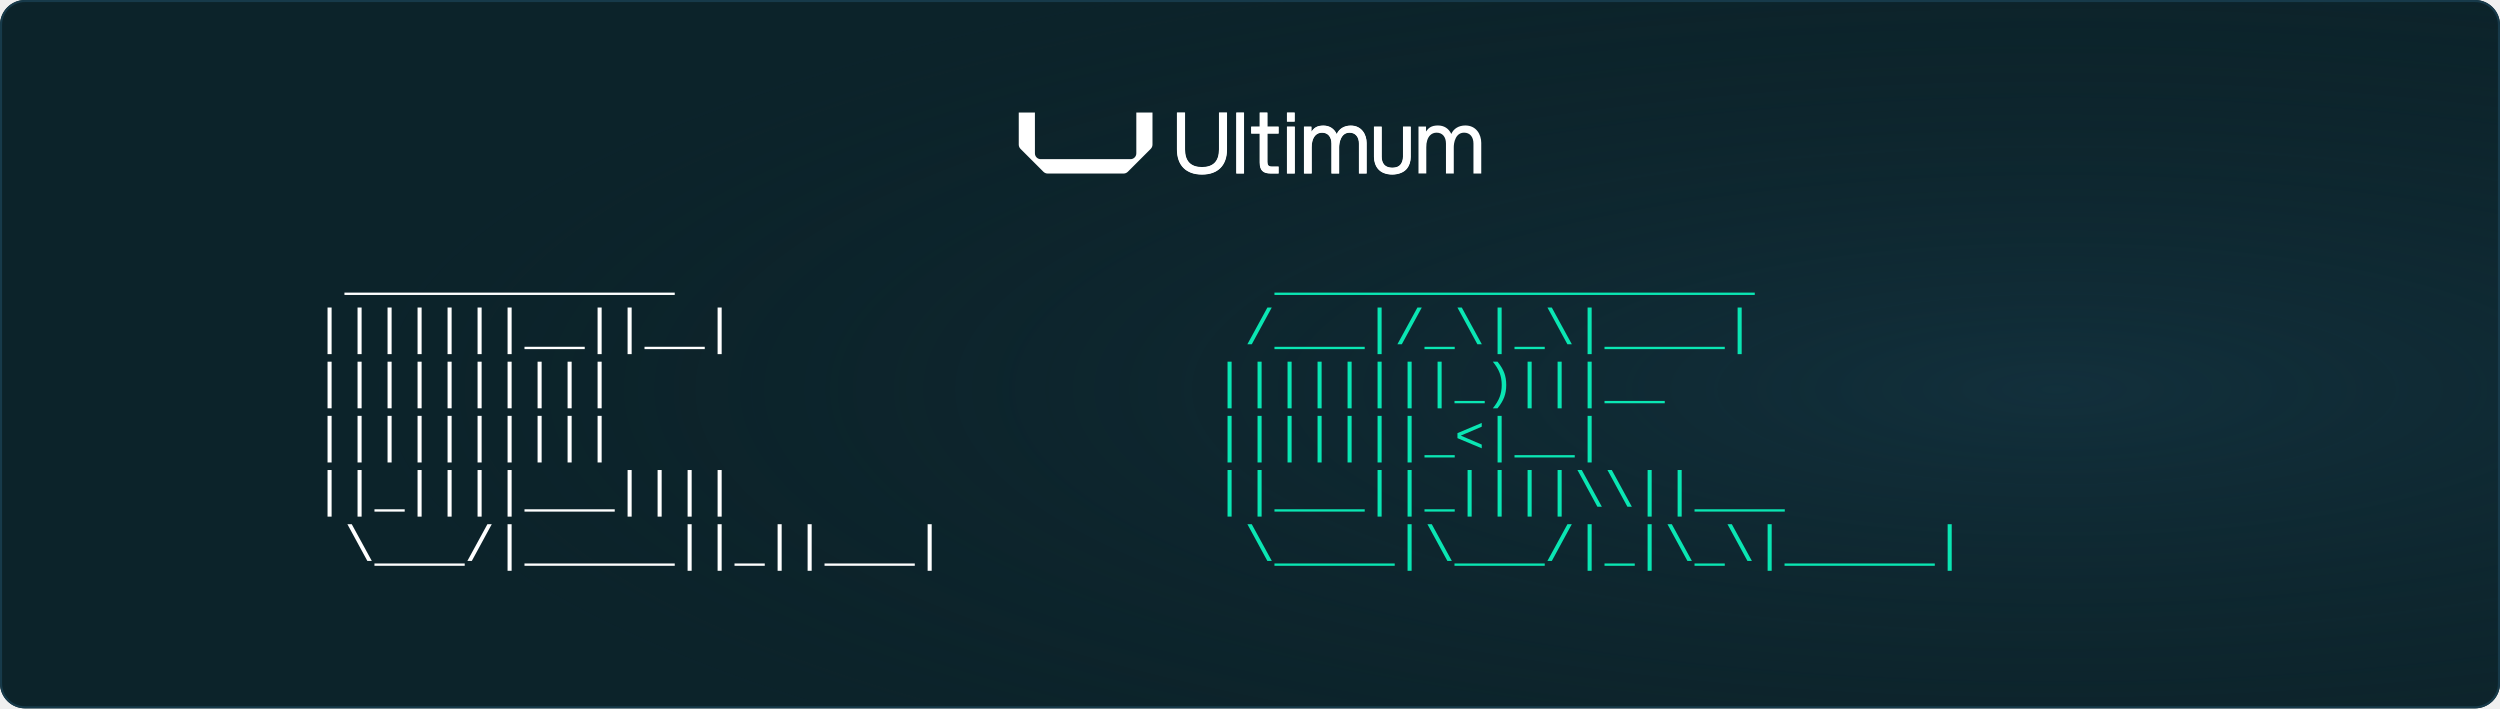
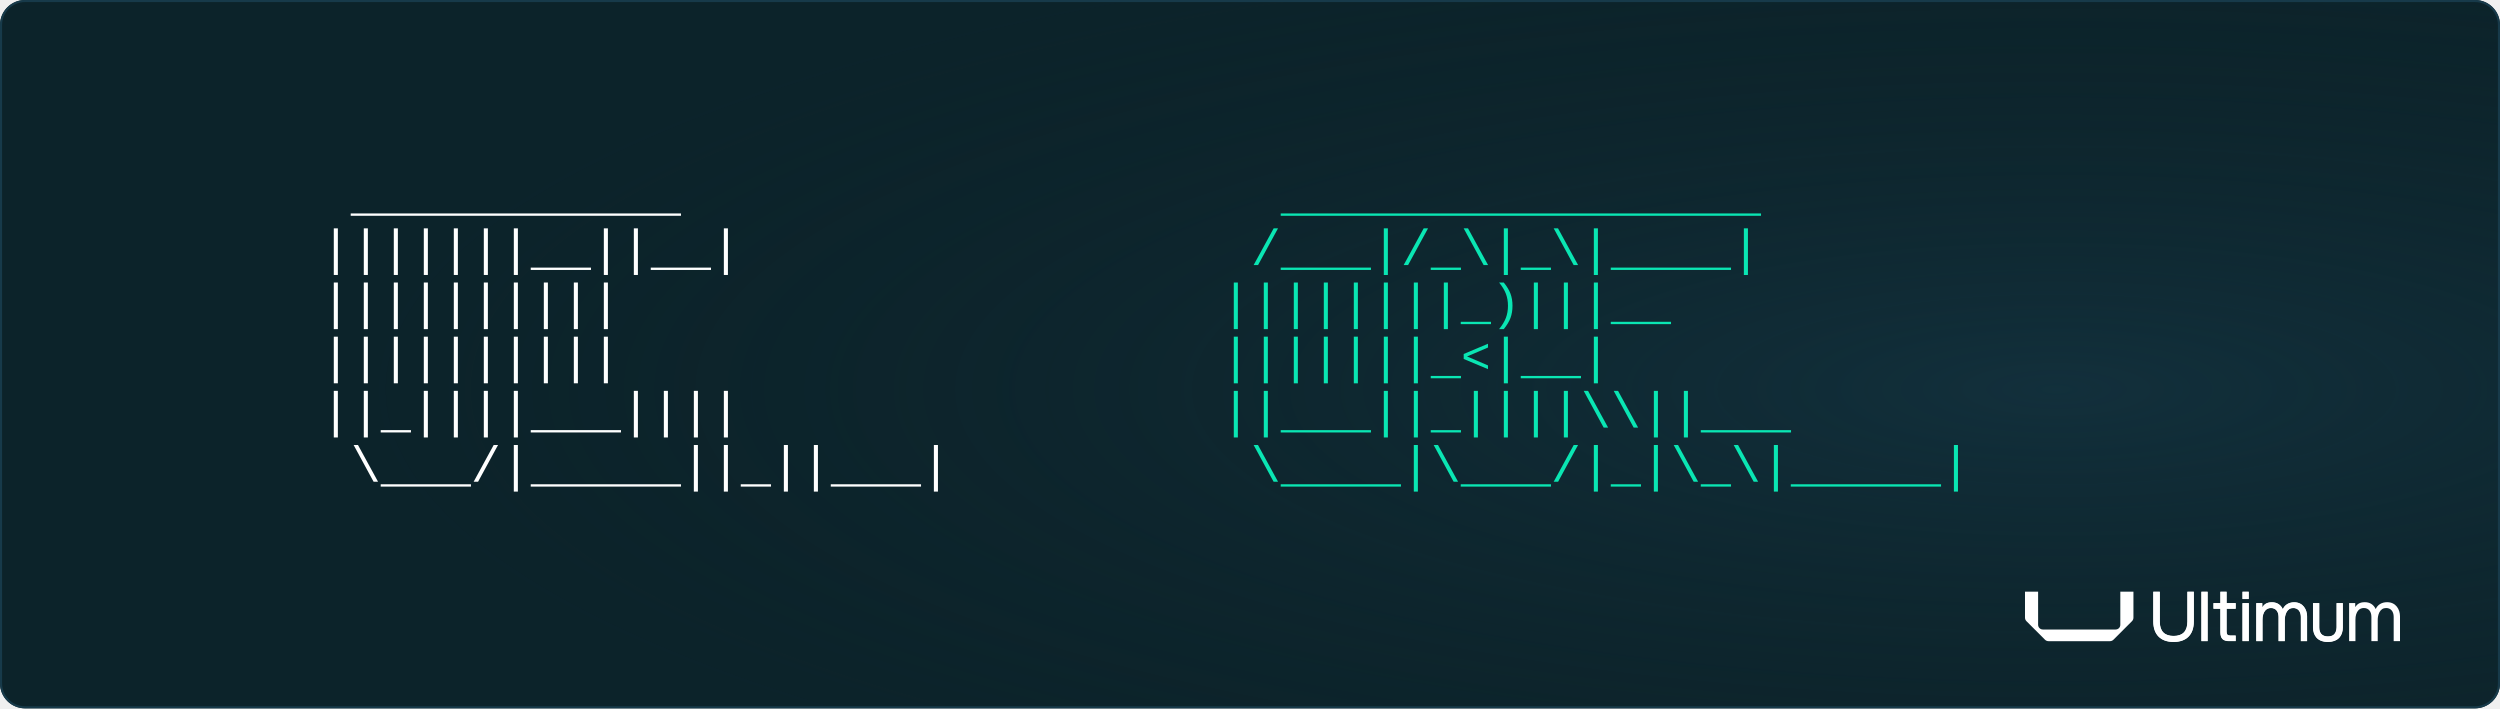
<svg xmlns="http://www.w3.org/2000/svg" width="1200" height="340" viewBox="0 0 1200 340" role="img" aria-labelledby="title description">
  <defs>
    <radialGradient id="ambient" cx="82%" cy="55%" r="68%">
      <stop offset="0" stop-color="#173A4A" stop-opacity=".55" />
      <stop offset="1" stop-color="#0C232A" stop-opacity="0" />
    </radialGradient>
  </defs>
  <rect width="1200" height="340" rx="12" fill="#0C232A" />
  <rect width="1200" height="340" rx="12" fill="url(#ambient)" />
  <rect x=".5" y=".5" width="1199" height="339" rx="11.5" fill="none" stroke="#173A4A" />
-   <svg x="489" y="54" width="222" height="29.833" viewBox="0 0 1332 179" fill="none" aria-label="Ultimum">
+   <svg x="972" y="284" width="180" height="24.189" viewBox="0 0 1332 179" fill="none" aria-label="Ultimum">
    <g clip-path="url(#clip0_2081_131)">
      <path d="M715.6 60.118V141.892C715.6 152.235 719.344 156.261 728.933 156.261H747.881V175.17H725.66C703.52 175.17 694.497 166.106 694.497 143.925V60.132H669.973V41.237H694.497V0.673H715.613V41.21H747.895V60.105H715.613L715.6 60.118Z" fill="white" />
      <path d="M599.149 0.673V106.405C599.149 152.019 573.305 178.186 527.785 178.186C482.266 178.186 456.166 152.019 456.166 106.405V0.673H478.306V106.405C478.306 140.491 494.952 157.77 527.785 157.77C560.619 157.77 577.264 140.491 577.264 106.405H577.251V0.673H599.135H599.149Z" fill="white" />
      <path d="M648.183 0.673H627.066V175.156H648.183V0.673Z" fill="white" />
      <path d="M794.142 0.673H773.012V25.642H794.142V0.673Z" fill="white" />
      <path d="M794.398 41.224H773.012V175.156H794.398V41.224Z" fill="white" />
      <path d="M1107.27 125.825C1107.27 132.667 1105.68 150.713 1090.91 156.841C1084.03 159.709 1074.88 160.315 1066.45 158.497C1060.31 157.164 1055.21 154.241 1051.66 150.026C1047.06 144.545 1044.72 136.882 1044.72 127.28V41.224H1023.58V127.859C1023.58 141.474 1027.77 153.797 1035.38 162.524C1039.56 167.318 1044.93 171.13 1050.94 173.608C1058.4 176.678 1066.96 178.2 1075.56 178.2C1084.15 178.2 1093.14 176.611 1100.86 173.419C1107.98 170.47 1113.74 166.241 1117.98 160.84C1124.7 152.275 1128.37 140.559 1128.37 127.859V41.224H1107.24V127.28L1107.27 125.839V125.825Z" fill="white" />
      <path d="M338.582 0V117.691C338.582 126.903 331.108 134.391 321.883 134.391H63.27C54.058 134.391 46.57 126.916 46.57 117.691L46.543 0H0V92.386C0 97.046 1.845 101.503 5.145 104.803L71.013 170.685C74.313 173.984 78.77 175.829 83.43 175.829H301.709C306.368 175.829 310.84 173.984 314.126 170.685L380.008 104.803C383.307 101.503 385.166 97.046 385.166 92.386V0H338.582Z" fill="white" />
      <path d="M956.315 38.18C937.313 38.18 922.014 47.634 915.886 63.593C908.668 47.418 895.524 38.18 877.181 38.18C856.644 38.18 848.927 47.162 842.368 56.967V41.21H821.992V175.142H843.122V100.318C842.705 78.083 851.997 57.573 873.653 57.573C890.608 57.573 901.126 69.868 901.126 89.692V175.156H922.257V100.331C922.257 84.911 928.128 57.586 952.787 57.586C969.742 57.586 980.287 69.882 980.287 89.706V175.169H1001.4V87.686C1001.4 63.848 987.304 38.207 956.342 38.207H956.329L956.315 38.18Z" fill="white" />
      <path d="M716.274 0H693.81V40.537H669.286V60.778H693.81V143.898C693.81 166.564 703.035 175.816 725.647 175.816H748.541V155.561H728.919C719.694 155.561 716.26 151.844 716.26 141.865V60.765H748.541V40.523H716.26V0H716.274Z" fill="white" />
      <path d="M576.577 106.405V106.998C576.402 140.235 559.985 157.096 527.785 157.096C495.584 157.096 478.979 140.047 478.979 106.405V0H455.492V106.405C455.492 152.45 481.848 178.86 527.785 178.86C573.722 178.86 599.822 152.45 599.822 106.405V0H576.59V106.405H576.577Z" fill="white" />
      <path d="M648.856 0H626.393V175.829H648.856V0Z" fill="white" />
      <path d="M794.815 0H772.338V26.315H794.815V0Z" fill="white" />
      <path d="M795.071 40.55H772.338V175.83H795.071V40.55Z" fill="white" />
      <path d="M1106.57 127.28C1106.35 134.108 1104.35 150.551 1090.65 156.221C1086.5 157.945 1081.52 158.861 1076.22 158.861C1072.96 158.861 1069.72 158.524 1066.6 157.837C1060.61 156.531 1055.62 153.689 1052.19 149.595C1047.69 144.235 1045.4 136.721 1045.4 127.28V40.55H1022.92V127.859C1022.92 141.65 1027.17 154.12 1034.88 162.955C1039.11 167.803 1044.58 171.709 1050.68 174.227C1058.06 177.257 1066.67 178.86 1075.56 178.86C1084.44 178.86 1093.57 177.149 1101.12 174.038C1108.36 171.035 1114.21 166.739 1118.5 161.258C1125.3 152.585 1129.05 140.72 1129.05 127.859V40.55H1106.57V127.28Z" fill="white" />
      <path d="M956.315 37.506C937.407 37.506 922.404 46.597 915.846 61.896C908.196 45.923 894.85 37.506 877.181 37.506C857.559 37.506 849.519 45.479 843.041 54.785V40.55H821.318V175.829H843.795V100.318C843.526 85.76 847.485 73.222 854.663 65.909C859.646 60.832 866.043 58.26 873.652 58.26C890.19 58.26 900.452 70.313 900.452 89.706V175.843H922.929V100.345C922.929 95.712 923.508 83.82 928.868 73.491C934.121 63.391 942.161 58.26 952.786 58.26C969.338 58.26 979.613 70.313 979.613 89.706V175.843H1002.08V87.686C1002.08 63.525 987.761 37.533 956.328 37.533L956.315 37.506Z" fill="white" />
      <path d="M1286.25 37.358C1267.34 37.358 1252.34 46.449 1245.78 61.761C1238.13 45.789 1224.79 37.358 1207.12 37.358C1187.5 37.358 1179.46 45.331 1172.98 54.637V40.389H1151.25V175.668H1173.73V100.157C1173.46 85.598 1177.42 73.06 1184.6 65.748C1189.58 60.67 1195.98 58.098 1203.59 58.098C1220.13 58.098 1230.39 70.151 1230.39 89.544V175.681H1252.87V100.184C1252.87 95.551 1253.45 83.659 1258.81 73.33C1264.06 63.229 1272.1 58.098 1282.72 58.098C1299.27 58.098 1309.55 70.151 1309.55 89.544V175.681H1332.01V87.524C1332.01 63.364 1317.7 37.372 1286.26 37.372L1286.25 37.358Z" fill="white" />
    </g>
    <defs>
      <clipPath id="clip0_2081_131">
        <rect width="1332" height="178.86" fill="white" />
      </clipPath>
    </defs>
  </svg>
  <g font-family="ui-monospace, 'SFMono-Regular', Menlo, Consolas, 'Liberation Mono', monospace">
-     <g transform="translate(0 24)" font-size="24" xml:space="preserve" style="white-space:pre">
+     <g transform="translate(3 -14)" font-size="24" xml:space="preserve" style="white-space:pre">
      <text x="165.4 223.0 280.6 395.8 410.2 424.6 439.0 453.4 511.0 525.4 539.8" y="115" fill="#FFFFFF">___________</text>
      <text x="611.8 626.2 640.6 655.0 727.0 741.4 755.8 827.8 842.2 856.6 871.0 957.4 971.8 986.2 1000.6 1015.0" y="115" fill="#0AE6B3">________________</text>
      <text x="151.0 179.8 208.6 237.4 266.2 295.0 381.4 395.8 453.4 467.8 496.6 511.0 539.8 554.2" y="141" fill="#FFFFFF">|||||||__||__|</text>
      <text x="597.4 626.2 640.6 655.0 669.4 712.6 741.4 770.2 813.4 856.6 885.4 943.0 971.8 986.2 1000.6 1015.0 1029.4" y="141" fill="#0AE6B3">/___|/_\|_\|____|</text>
      <text x="151.0 179.8 208.6 237.4 266.2 295.0 410.2 439.0 511.0 539.8" y="167" fill="#FFFFFF">||||||||||</text>
      <text x="583.0 611.8 698.2 727.0 755.8 784.6 813.4 842.2 856.6 871.0 899.8 943.0 971.8 986.2 1000.6" y="167" fill="#0AE6B3">||||||||_)|||__</text>
      <text x="151.0 179.8 208.6 237.4 266.2 295.0 410.2 439.0 511.0 539.8" y="193" fill="#FFFFFF">||||||||||</text>
      <text x="583.0 611.8 698.2 727.0 755.8 784.6 813.4 856.6 885.4 943.0 986.2 1000.6 1015.0" y="193" fill="#0AE6B3">|||||||_&lt;|__|</text>
      <text x="151.0 179.8 194.2 208.6 237.4 266.2 295.0 309.4 323.8 338.2 410.2 439.0 511.0 539.8" y="219" fill="#FFFFFF">||_||||___||||</text>
      <text x="583.0 611.8 626.2 640.6 655.0 698.2 727.0 741.4 755.8 784.6 813.4 842.2 871.0 899.8 943.0 971.8 986.2 1000.6 1015.0" y="219" fill="#0AE6B3">||___||_||||\\||___</text>
      <text x="165.4 179.8 194.2 208.6 223.0 266.2 280.6 295.0 309.4 323.8 338.2 352.6 410.2 424.6 439.0 496.6 511.0 525.4 539.8 554.2" y="245" fill="#FFFFFF">\___/|_____||_||___|</text>
      <text x="597.4 611.8 626.2 640.6 655.0 669.4 712.6 727.0 741.4 755.8 770.2 813.4 827.8 842.2 885.4 899.8 914.2 943.0 957.4 971.8 986.2 1000.6 1015.0 1029.4" y="245" fill="#0AE6B3">\____|\___/|_|\_\|_____|</text>
    </g>
  </g>
</svg>
